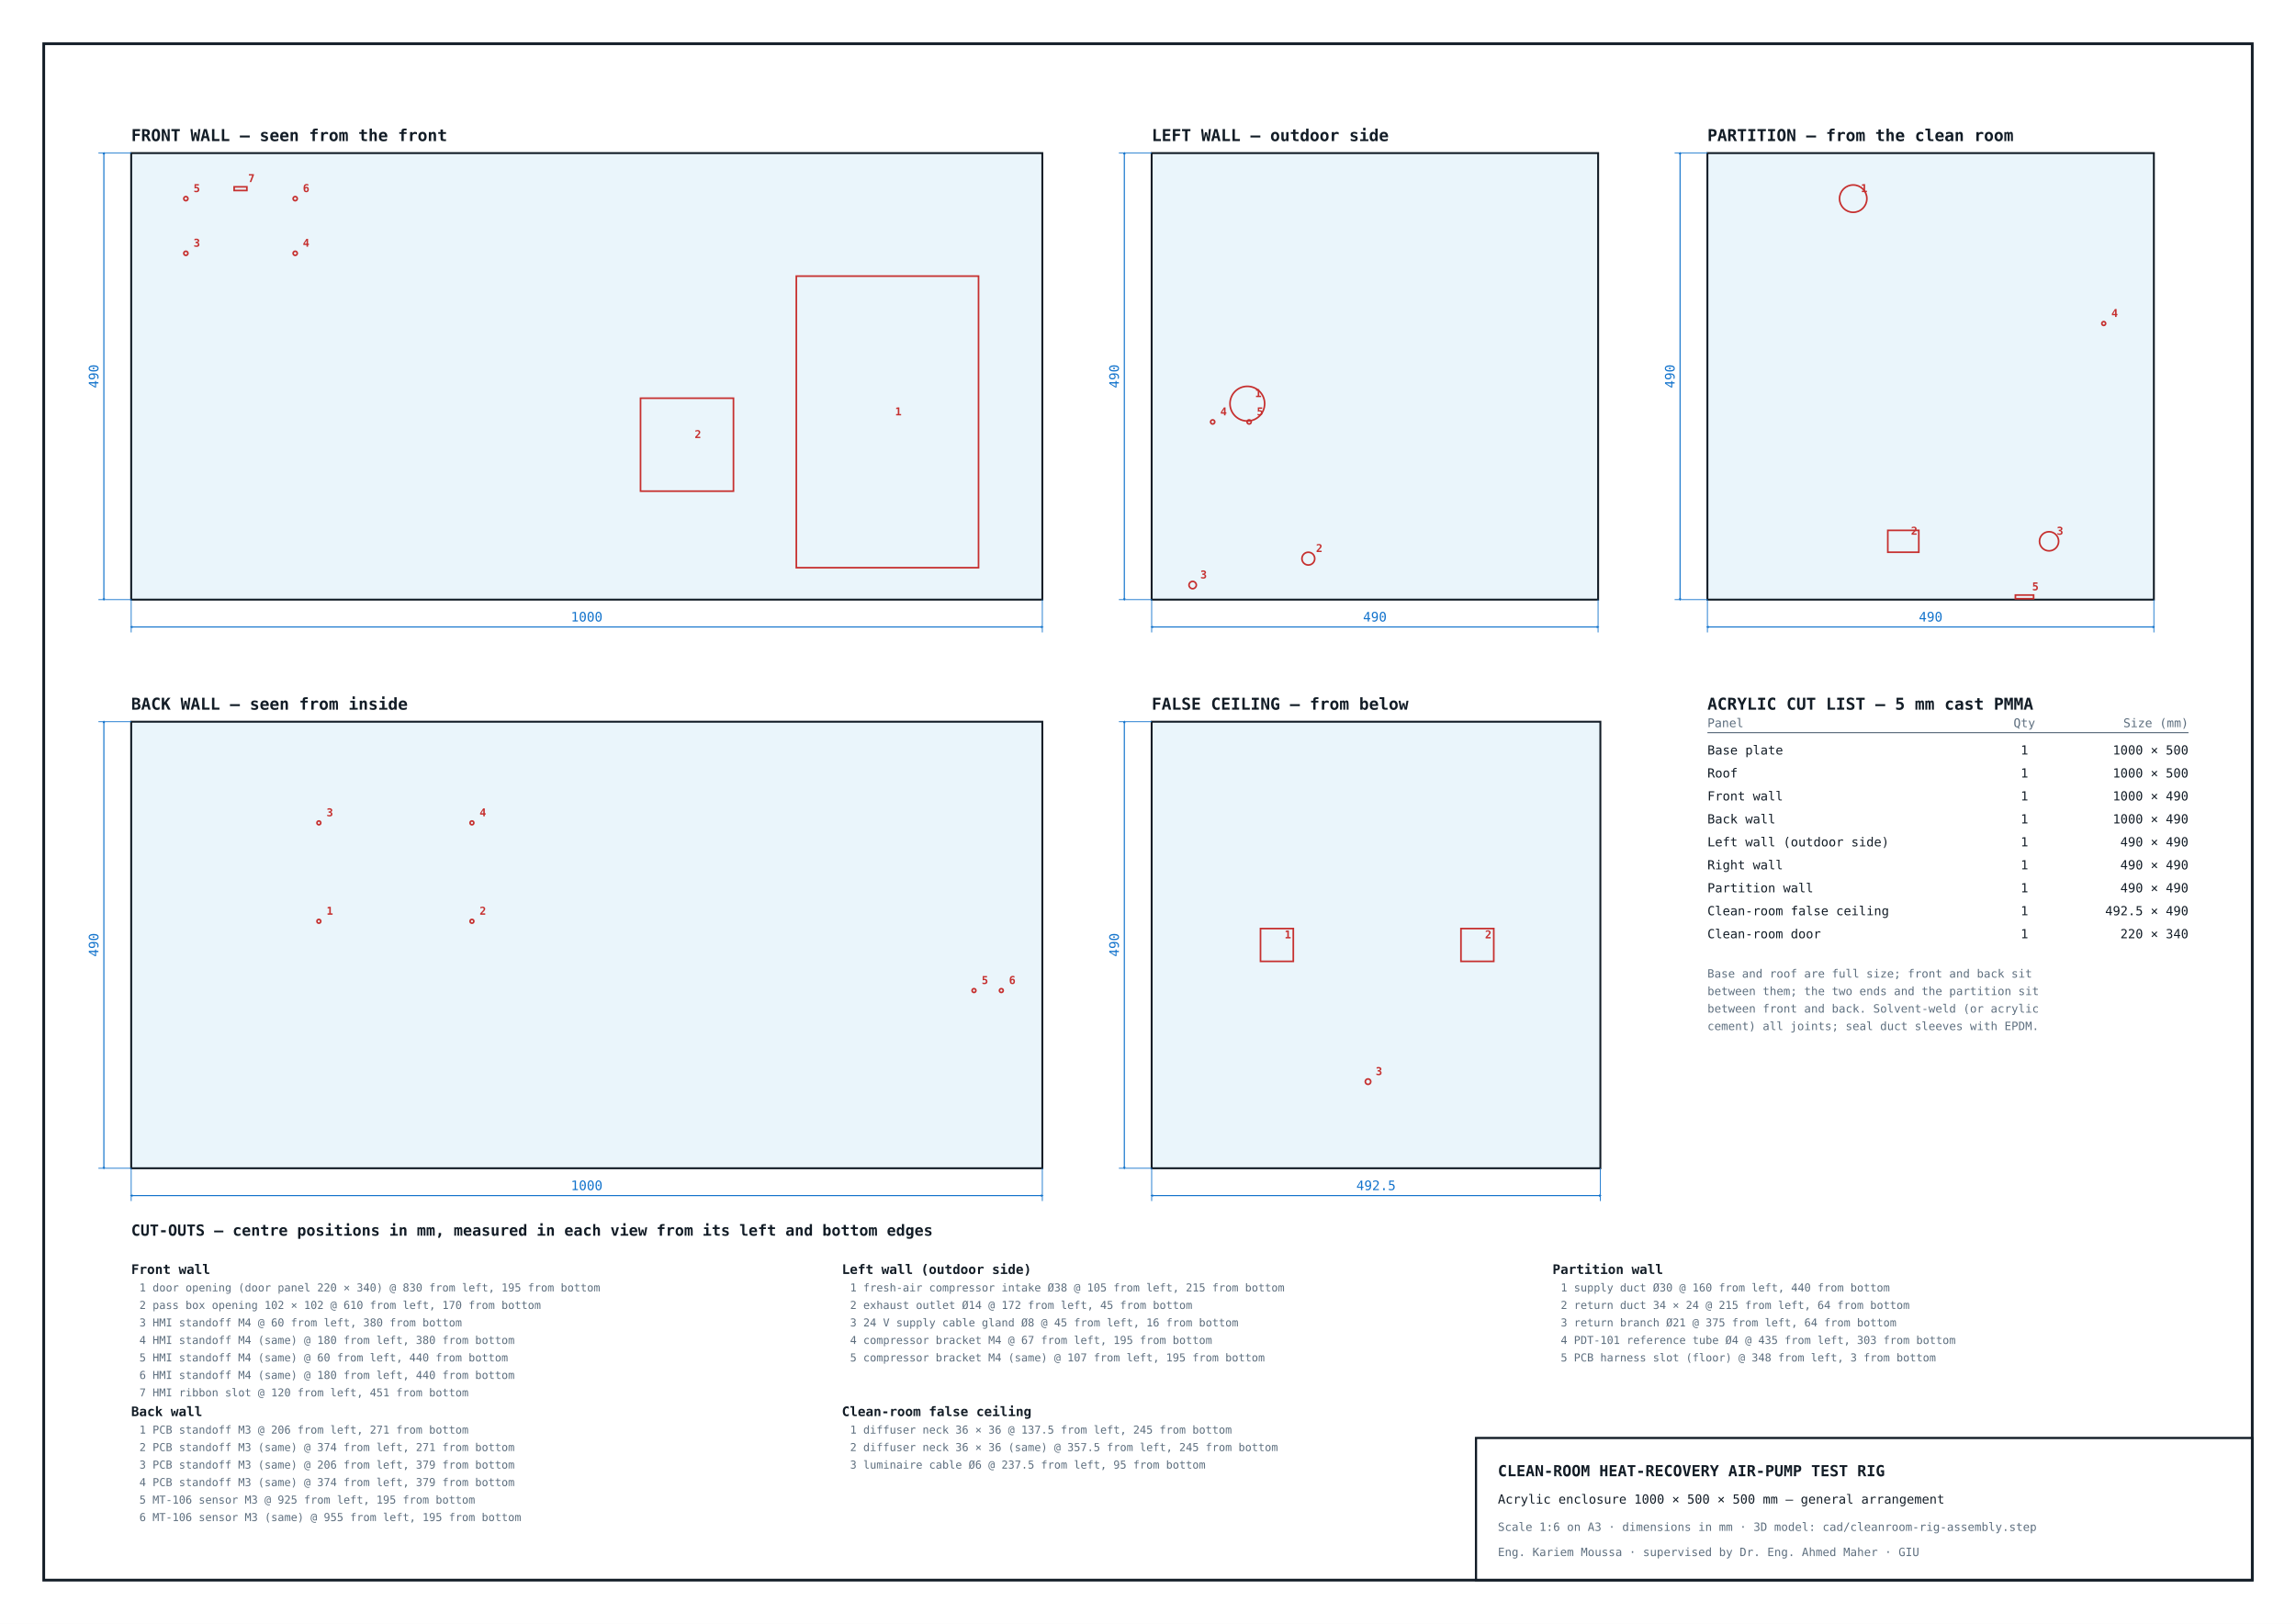
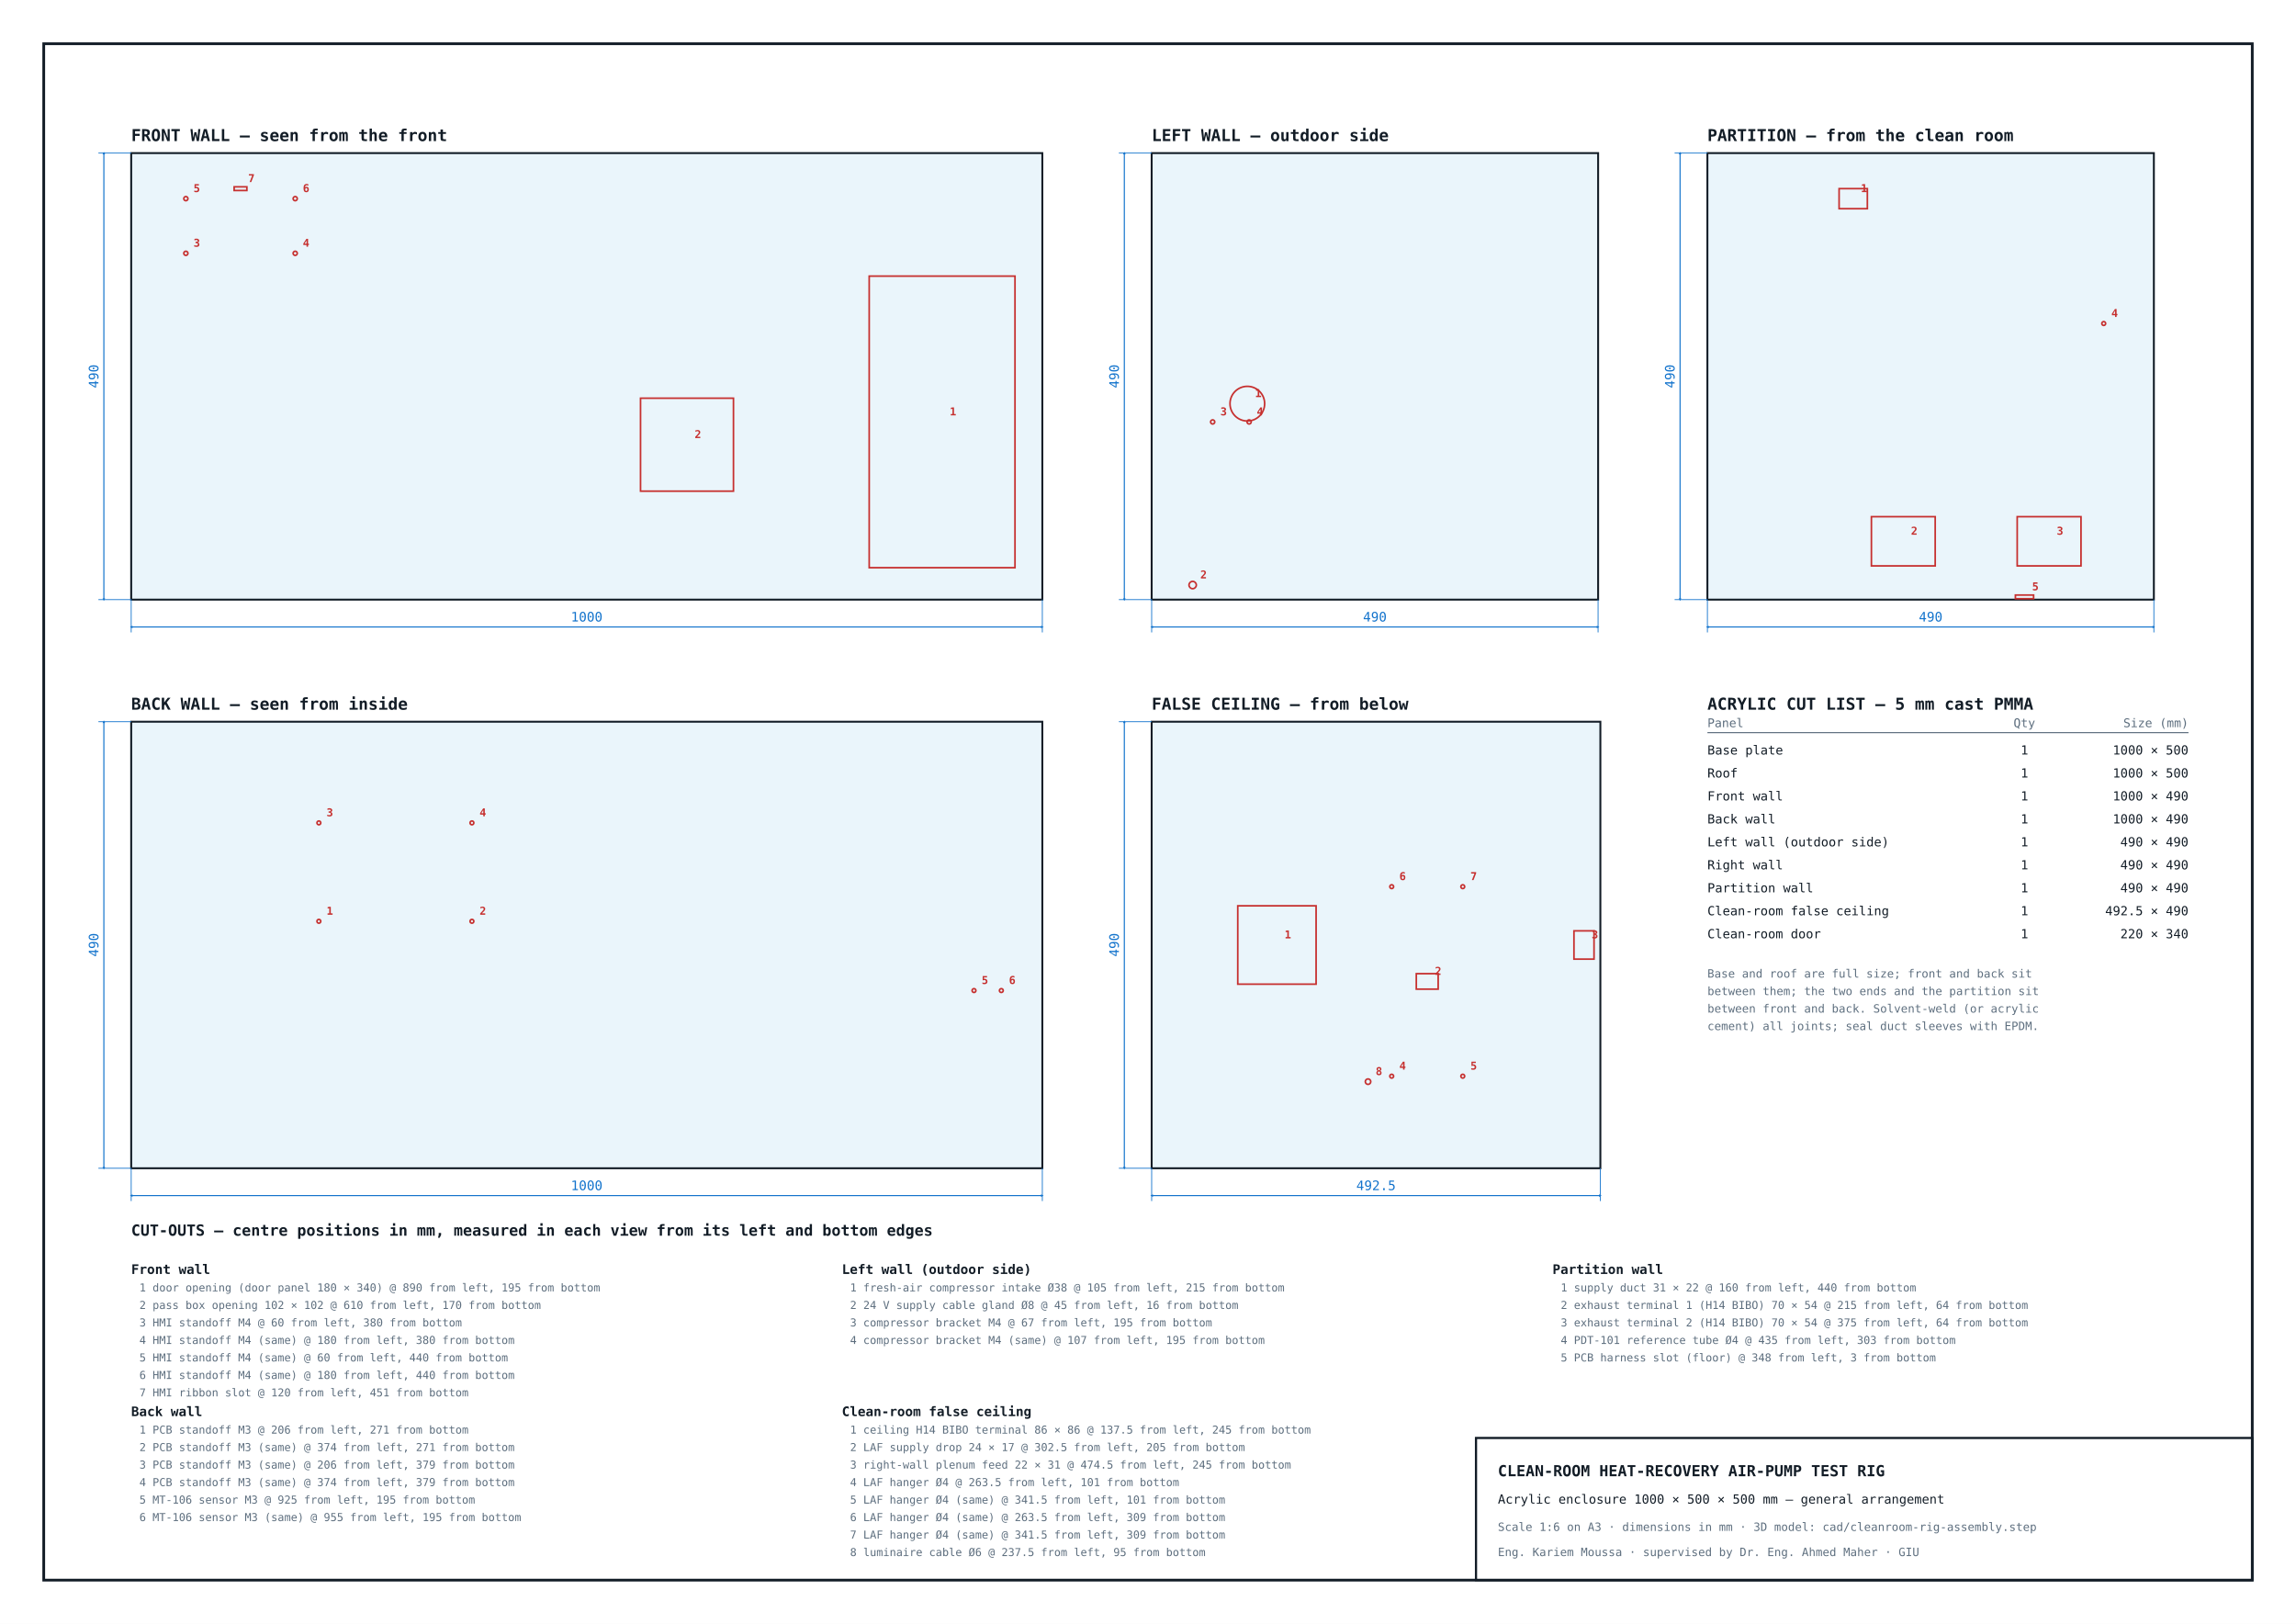
<svg xmlns="http://www.w3.org/2000/svg" width="420mm" height="297mm" viewBox="0 0 420 297" font-family="IBM Plex Mono, DejaVu Sans Mono, monospace">
  <rect x="0" y="0" width="420" height="297" fill="#ffffff" />
  <defs>
    <marker id="a" viewBox="0 0 6 6" refX="3" refY="3" markerWidth="2.4" markerHeight="2.4" orient="auto-start-reverse">
      <path d="M0 0L6 3L0 6z" fill="#1273cc" />
    </marker>
  </defs>
  <rect x="8" y="8" width="404" height="281" fill="none" stroke="#121c26" stroke-width="0.5" />
  <rect x="24.00" y="28.00" width="166.67" height="81.67" fill="#eaf5fb" stroke="#121c26" stroke-width="0.35" />
  <text x="24.00" y="25.80" font-size="3.0" text-anchor="start" fill="#121c26" font-weight="600">FRONT WALL — seen from the front</text>
-   <rect x="145.67" y="50.50" width="33.33" height="53.33" fill="none" stroke="#c6302f" stroke-width="0.3" />
-   <text x="163.73" y="75.97" font-size="2.0" text-anchor="start" fill="#c6302f" font-weight="600">1</text>
+   <rect x="159.00" y="50.50" width="26.67" height="53.33" fill="none" stroke="#c6302f" stroke-width="0.3" />
+   <text x="173.73" y="75.97" font-size="2.0" text-anchor="start" fill="#c6302f" font-weight="600">1</text>
  <rect x="117.17" y="72.83" width="17.00" height="17.00" fill="none" stroke="#c6302f" stroke-width="0.3" />
  <text x="127.07" y="80.13" font-size="2.0" text-anchor="start" fill="#c6302f" font-weight="600">2</text>
  <circle cx="34.00" cy="46.33" r="0.38" fill="none" stroke="#c6302f" stroke-width="0.3" />
  <text x="35.40" y="45.13" font-size="2.0" text-anchor="start" fill="#c6302f" font-weight="600">3</text>
  <circle cx="54.00" cy="46.33" r="0.38" fill="none" stroke="#c6302f" stroke-width="0.3" />
  <text x="55.40" y="45.13" font-size="2.0" text-anchor="start" fill="#c6302f" font-weight="600">4</text>
  <circle cx="34.00" cy="36.33" r="0.38" fill="none" stroke="#c6302f" stroke-width="0.3" />
  <text x="35.40" y="35.13" font-size="2.0" text-anchor="start" fill="#c6302f" font-weight="600">5</text>
  <circle cx="54.00" cy="36.33" r="0.38" fill="none" stroke="#c6302f" stroke-width="0.3" />
  <text x="55.40" y="35.13" font-size="2.0" text-anchor="start" fill="#c6302f" font-weight="600">6</text>
  <rect x="42.83" y="34.17" width="2.33" height="0.67" fill="none" stroke="#c6302f" stroke-width="0.3" />
  <text x="45.40" y="33.30" font-size="2.0" text-anchor="start" fill="#c6302f" font-weight="600">7</text>
  <line x1="24.00" y1="109.67" x2="24.00" y2="115.67" stroke="#1273cc" stroke-width="0.15" />
  <line x1="190.67" y1="109.67" x2="190.67" y2="115.67" stroke="#1273cc" stroke-width="0.15" />
  <line x1="24.00" y1="114.67" x2="190.67" y2="114.67" stroke="#1273cc" stroke-width="0.2" marker-start="url(#a)" marker-end="url(#a)" />
  <text x="107.33" y="113.67" font-size="2.4" text-anchor="middle" fill="#1273cc" font-weight="400">1000</text>
  <line x1="24.00" y1="28.00" x2="18.00" y2="28.00" stroke="#1273cc" stroke-width="0.15" />
  <line x1="24.00" y1="109.67" x2="18.00" y2="109.67" stroke="#1273cc" stroke-width="0.15" />
  <line x1="19.00" y1="28.00" x2="19.00" y2="109.67" stroke="#1273cc" stroke-width="0.2" marker-start="url(#a)" marker-end="url(#a)" />
  <text x="18.00" y="68.83" font-size="2.4" text-anchor="middle" fill="#1273cc" font-weight="400" transform="rotate(-90 18.00 68.83)">490</text>
  <rect x="210.67" y="28.00" width="81.67" height="81.67" fill="#eaf5fb" stroke="#121c26" stroke-width="0.35" />
  <text x="210.67" y="25.80" font-size="3.0" text-anchor="start" fill="#121c26" font-weight="600">LEFT WALL — outdoor side</text>
  <circle cx="228.17" cy="73.83" r="3.17" fill="none" stroke="#c6302f" stroke-width="0.3" />
  <text x="229.57" y="72.63" font-size="2.0" text-anchor="start" fill="#c6302f" font-weight="600">1</text>
-   <circle cx="239.33" cy="102.17" r="1.17" fill="none" stroke="#c6302f" stroke-width="0.3" />
-   <text x="240.73" y="100.97" font-size="2.0" text-anchor="start" fill="#c6302f" font-weight="600">2</text>
  <circle cx="218.17" cy="107.00" r="0.67" fill="none" stroke="#c6302f" stroke-width="0.3" />
-   <text x="219.57" y="105.80" font-size="2.0" text-anchor="start" fill="#c6302f" font-weight="600">3</text>
+   <text x="219.57" y="105.80" font-size="2.0" text-anchor="start" fill="#c6302f" font-weight="600">2</text>
  <circle cx="221.83" cy="77.17" r="0.38" fill="none" stroke="#c6302f" stroke-width="0.3" />
-   <text x="223.23" y="75.97" font-size="2.0" text-anchor="start" fill="#c6302f" font-weight="600">4</text>
+   <text x="223.23" y="75.97" font-size="2.0" text-anchor="start" fill="#c6302f" font-weight="600">3</text>
  <circle cx="228.50" cy="77.17" r="0.38" fill="none" stroke="#c6302f" stroke-width="0.3" />
-   <text x="229.90" y="75.97" font-size="2.0" text-anchor="start" fill="#c6302f" font-weight="600">5</text>
+   <text x="229.90" y="75.97" font-size="2.0" text-anchor="start" fill="#c6302f" font-weight="600">4</text>
  <line x1="210.67" y1="109.67" x2="210.67" y2="115.67" stroke="#1273cc" stroke-width="0.15" />
  <line x1="292.33" y1="109.67" x2="292.33" y2="115.67" stroke="#1273cc" stroke-width="0.15" />
  <line x1="210.67" y1="114.67" x2="292.33" y2="114.67" stroke="#1273cc" stroke-width="0.2" marker-start="url(#a)" marker-end="url(#a)" />
  <text x="251.50" y="113.67" font-size="2.4" text-anchor="middle" fill="#1273cc" font-weight="400">490</text>
  <line x1="210.67" y1="28.00" x2="204.67" y2="28.00" stroke="#1273cc" stroke-width="0.15" />
  <line x1="210.67" y1="109.67" x2="204.67" y2="109.67" stroke="#1273cc" stroke-width="0.15" />
  <line x1="205.67" y1="28.00" x2="205.67" y2="109.67" stroke="#1273cc" stroke-width="0.2" marker-start="url(#a)" marker-end="url(#a)" />
  <text x="204.67" y="68.83" font-size="2.4" text-anchor="middle" fill="#1273cc" font-weight="400" transform="rotate(-90 204.67 68.83)">490</text>
  <rect x="312.33" y="28.00" width="81.67" height="81.67" fill="#eaf5fb" stroke="#121c26" stroke-width="0.35" />
  <text x="312.33" y="25.80" font-size="3.0" text-anchor="start" fill="#121c26" font-weight="600">PARTITION — from the clean room</text>
-   <circle cx="339.00" cy="36.33" r="2.50" fill="none" stroke="#c6302f" stroke-width="0.3" />
+   <rect x="336.42" y="34.50" width="5.17" height="3.67" fill="none" stroke="#c6302f" stroke-width="0.3" />
  <text x="340.40" y="35.13" font-size="2.0" text-anchor="start" fill="#c6302f" font-weight="600">1</text>
-   <rect x="345.33" y="97.00" width="5.67" height="4.00" fill="none" stroke="#c6302f" stroke-width="0.3" />
+   <rect x="342.33" y="94.50" width="11.67" height="9.00" fill="none" stroke="#c6302f" stroke-width="0.3" />
  <text x="349.57" y="97.80" font-size="2.0" text-anchor="start" fill="#c6302f" font-weight="600">2</text>
-   <circle cx="374.83" cy="99.00" r="1.75" fill="none" stroke="#c6302f" stroke-width="0.3" />
+   <rect x="369.00" y="94.50" width="11.67" height="9.00" fill="none" stroke="#c6302f" stroke-width="0.3" />
  <text x="376.23" y="97.80" font-size="2.0" text-anchor="start" fill="#c6302f" font-weight="600">3</text>
  <circle cx="384.83" cy="59.17" r="0.35" fill="none" stroke="#c6302f" stroke-width="0.3" />
  <text x="386.23" y="57.97" font-size="2.0" text-anchor="start" fill="#c6302f" font-weight="600">4</text>
  <rect x="368.67" y="108.83" width="3.33" height="0.67" fill="none" stroke="#c6302f" stroke-width="0.3" />
  <text x="371.73" y="107.97" font-size="2.0" text-anchor="start" fill="#c6302f" font-weight="600">5</text>
  <line x1="312.33" y1="109.67" x2="312.33" y2="115.67" stroke="#1273cc" stroke-width="0.15" />
  <line x1="394.00" y1="109.67" x2="394.00" y2="115.67" stroke="#1273cc" stroke-width="0.15" />
  <line x1="312.33" y1="114.67" x2="394.00" y2="114.67" stroke="#1273cc" stroke-width="0.2" marker-start="url(#a)" marker-end="url(#a)" />
  <text x="353.17" y="113.67" font-size="2.4" text-anchor="middle" fill="#1273cc" font-weight="400">490</text>
  <line x1="312.33" y1="28.00" x2="306.33" y2="28.00" stroke="#1273cc" stroke-width="0.15" />
  <line x1="312.33" y1="109.67" x2="306.33" y2="109.67" stroke="#1273cc" stroke-width="0.15" />
  <line x1="307.33" y1="28.00" x2="307.33" y2="109.67" stroke="#1273cc" stroke-width="0.2" marker-start="url(#a)" marker-end="url(#a)" />
  <text x="306.33" y="68.83" font-size="2.4" text-anchor="middle" fill="#1273cc" font-weight="400" transform="rotate(-90 306.33 68.83)">490</text>
  <rect x="24.00" y="132.00" width="166.67" height="81.67" fill="#eaf5fb" stroke="#121c26" stroke-width="0.35" />
  <text x="24.00" y="129.80" font-size="3.0" text-anchor="start" fill="#121c26" font-weight="600">BACK WALL — seen from inside</text>
  <circle cx="58.33" cy="168.50" r="0.35" fill="none" stroke="#c6302f" stroke-width="0.3" />
  <text x="59.73" y="167.30" font-size="2.0" text-anchor="start" fill="#c6302f" font-weight="600">1</text>
  <circle cx="86.33" cy="168.50" r="0.35" fill="none" stroke="#c6302f" stroke-width="0.3" />
  <text x="87.73" y="167.30" font-size="2.0" text-anchor="start" fill="#c6302f" font-weight="600">2</text>
  <circle cx="58.33" cy="150.50" r="0.35" fill="none" stroke="#c6302f" stroke-width="0.3" />
  <text x="59.73" y="149.30" font-size="2.0" text-anchor="start" fill="#c6302f" font-weight="600">3</text>
  <circle cx="86.33" cy="150.50" r="0.35" fill="none" stroke="#c6302f" stroke-width="0.3" />
  <text x="87.73" y="149.30" font-size="2.0" text-anchor="start" fill="#c6302f" font-weight="600">4</text>
  <circle cx="178.17" cy="181.17" r="0.35" fill="none" stroke="#c6302f" stroke-width="0.3" />
  <text x="179.57" y="179.97" font-size="2.0" text-anchor="start" fill="#c6302f" font-weight="600">5</text>
  <circle cx="183.17" cy="181.17" r="0.35" fill="none" stroke="#c6302f" stroke-width="0.3" />
  <text x="184.57" y="179.97" font-size="2.0" text-anchor="start" fill="#c6302f" font-weight="600">6</text>
  <line x1="24.00" y1="213.67" x2="24.00" y2="219.67" stroke="#1273cc" stroke-width="0.15" />
  <line x1="190.67" y1="213.67" x2="190.67" y2="219.67" stroke="#1273cc" stroke-width="0.15" />
  <line x1="24.00" y1="218.67" x2="190.67" y2="218.67" stroke="#1273cc" stroke-width="0.2" marker-start="url(#a)" marker-end="url(#a)" />
  <text x="107.33" y="217.67" font-size="2.4" text-anchor="middle" fill="#1273cc" font-weight="400">1000</text>
  <line x1="24.00" y1="132.00" x2="18.00" y2="132.00" stroke="#1273cc" stroke-width="0.15" />
  <line x1="24.00" y1="213.67" x2="18.00" y2="213.67" stroke="#1273cc" stroke-width="0.15" />
  <line x1="19.00" y1="132.00" x2="19.00" y2="213.67" stroke="#1273cc" stroke-width="0.2" marker-start="url(#a)" marker-end="url(#a)" />
  <text x="18.00" y="172.83" font-size="2.4" text-anchor="middle" fill="#1273cc" font-weight="400" transform="rotate(-90 18.00 172.83)">490</text>
  <rect x="210.67" y="132.00" width="82.08" height="81.67" fill="#eaf5fb" stroke="#121c26" stroke-width="0.35" />
  <text x="210.67" y="129.80" font-size="3.0" text-anchor="start" fill="#121c26" font-weight="600">FALSE CEILING — from below</text>
-   <rect x="230.58" y="169.83" width="6.00" height="6.00" fill="none" stroke="#c6302f" stroke-width="0.3" />
+   <rect x="226.42" y="165.67" width="14.33" height="14.33" fill="none" stroke="#c6302f" stroke-width="0.3" />
  <text x="234.98" y="171.63" font-size="2.0" text-anchor="start" fill="#c6302f" font-weight="600">1</text>
-   <rect x="267.25" y="169.83" width="6.00" height="6.00" fill="none" stroke="#c6302f" stroke-width="0.3" />
-   <text x="271.65" y="171.63" font-size="2.0" text-anchor="start" fill="#c6302f" font-weight="600">2</text>
+   <rect x="259.08" y="178.08" width="4.00" height="2.83" fill="none" stroke="#c6302f" stroke-width="0.3" />
+   <text x="262.48" y="178.30" font-size="2.0" text-anchor="start" fill="#c6302f" font-weight="600">2</text>
+   <rect x="287.92" y="170.25" width="3.67" height="5.17" fill="none" stroke="#c6302f" stroke-width="0.3" />
+   <text x="291.15" y="171.63" font-size="2.0" text-anchor="start" fill="#c6302f" font-weight="600">3</text>
+   <circle cx="254.58" cy="196.83" r="0.35" fill="none" stroke="#c6302f" stroke-width="0.3" />
+   <text x="255.98" y="195.63" font-size="2.0" text-anchor="start" fill="#c6302f" font-weight="600">4</text>
+   <circle cx="267.58" cy="196.83" r="0.35" fill="none" stroke="#c6302f" stroke-width="0.3" />
+   <text x="268.98" y="195.63" font-size="2.0" text-anchor="start" fill="#c6302f" font-weight="600">5</text>
+   <circle cx="254.58" cy="162.17" r="0.35" fill="none" stroke="#c6302f" stroke-width="0.3" />
+   <text x="255.98" y="160.97" font-size="2.0" text-anchor="start" fill="#c6302f" font-weight="600">6</text>
+   <circle cx="267.58" cy="162.17" r="0.35" fill="none" stroke="#c6302f" stroke-width="0.3" />
+   <text x="268.98" y="160.97" font-size="2.0" text-anchor="start" fill="#c6302f" font-weight="600">7</text>
  <circle cx="250.25" cy="197.83" r="0.50" fill="none" stroke="#c6302f" stroke-width="0.3" />
-   <text x="251.65" y="196.63" font-size="2.0" text-anchor="start" fill="#c6302f" font-weight="600">3</text>
+   <text x="251.65" y="196.63" font-size="2.0" text-anchor="start" fill="#c6302f" font-weight="600">8</text>
  <line x1="210.67" y1="213.67" x2="210.67" y2="219.67" stroke="#1273cc" stroke-width="0.15" />
  <line x1="292.75" y1="213.67" x2="292.75" y2="219.67" stroke="#1273cc" stroke-width="0.15" />
  <line x1="210.67" y1="218.67" x2="292.75" y2="218.67" stroke="#1273cc" stroke-width="0.2" marker-start="url(#a)" marker-end="url(#a)" />
  <text x="251.71" y="217.67" font-size="2.4" text-anchor="middle" fill="#1273cc" font-weight="400">492.5</text>
  <line x1="210.67" y1="132.00" x2="204.67" y2="132.00" stroke="#1273cc" stroke-width="0.15" />
  <line x1="210.67" y1="213.67" x2="204.67" y2="213.67" stroke="#1273cc" stroke-width="0.15" />
  <line x1="205.67" y1="132.00" x2="205.67" y2="213.67" stroke="#1273cc" stroke-width="0.2" marker-start="url(#a)" marker-end="url(#a)" />
  <text x="204.67" y="172.83" font-size="2.4" text-anchor="middle" fill="#1273cc" font-weight="400" transform="rotate(-90 204.67 172.83)">490</text>
  <text x="24.00" y="226.00" font-size="2.8" text-anchor="start" fill="#121c26" font-weight="600">CUT-OUTS — centre positions in mm, measured in each view from its left and bottom edges</text>
  <text x="24.00" y="233.00" font-size="2.4" text-anchor="start" fill="#121c26" font-weight="600">Front wall</text>
-   <text x="25.50" y="236.20" font-size="2.0" text-anchor="start" fill="#5d6e7e" font-weight="400">1  door opening (door panel 220 × 340)  @ 830 from left, 195 from bottom</text>
+   <text x="25.50" y="236.20" font-size="2.0" text-anchor="start" fill="#5d6e7e" font-weight="400">1  door opening (door panel 180 × 340)  @ 890 from left, 195 from bottom</text>
  <text x="25.50" y="239.40" font-size="2.0" text-anchor="start" fill="#5d6e7e" font-weight="400">2  pass box opening 102 × 102  @ 610 from left, 170 from bottom</text>
  <text x="25.50" y="242.60" font-size="2.0" text-anchor="start" fill="#5d6e7e" font-weight="400">3  HMI standoff M4  @ 60 from left, 380 from bottom</text>
  <text x="25.50" y="245.80" font-size="2.0" text-anchor="start" fill="#5d6e7e" font-weight="400">4  HMI standoff M4 (same)  @ 180 from left, 380 from bottom</text>
  <text x="25.50" y="249.00" font-size="2.0" text-anchor="start" fill="#5d6e7e" font-weight="400">5  HMI standoff M4 (same)  @ 60 from left, 440 from bottom</text>
  <text x="25.50" y="252.20" font-size="2.0" text-anchor="start" fill="#5d6e7e" font-weight="400">6  HMI standoff M4 (same)  @ 180 from left, 440 from bottom</text>
  <text x="25.50" y="255.40" font-size="2.0" text-anchor="start" fill="#5d6e7e" font-weight="400">7  HMI ribbon slot  @ 120 from left, 451 from bottom</text>
  <text x="154.00" y="233.00" font-size="2.4" text-anchor="start" fill="#121c26" font-weight="600">Left wall (outdoor side)</text>
  <text x="155.50" y="236.20" font-size="2.0" text-anchor="start" fill="#5d6e7e" font-weight="400">1  fresh-air compressor intake Ø38  @ 105 from left, 215 from bottom</text>
-   <text x="155.50" y="239.40" font-size="2.0" text-anchor="start" fill="#5d6e7e" font-weight="400">2  exhaust outlet Ø14  @ 172 from left, 45 from bottom</text>
-   <text x="155.50" y="242.60" font-size="2.0" text-anchor="start" fill="#5d6e7e" font-weight="400">3  24 V supply cable gland Ø8  @ 45 from left, 16 from bottom</text>
-   <text x="155.50" y="245.80" font-size="2.0" text-anchor="start" fill="#5d6e7e" font-weight="400">4  compressor bracket M4  @ 67 from left, 195 from bottom</text>
-   <text x="155.50" y="249.00" font-size="2.0" text-anchor="start" fill="#5d6e7e" font-weight="400">5  compressor bracket M4 (same)  @ 107 from left, 195 from bottom</text>
+   <text x="155.50" y="239.40" font-size="2.0" text-anchor="start" fill="#5d6e7e" font-weight="400">2  24 V supply cable gland Ø8  @ 45 from left, 16 from bottom</text>
+   <text x="155.50" y="242.60" font-size="2.0" text-anchor="start" fill="#5d6e7e" font-weight="400">3  compressor bracket M4  @ 67 from left, 195 from bottom</text>
+   <text x="155.50" y="245.80" font-size="2.0" text-anchor="start" fill="#5d6e7e" font-weight="400">4  compressor bracket M4 (same)  @ 107 from left, 195 from bottom</text>
  <text x="284.00" y="233.00" font-size="2.4" text-anchor="start" fill="#121c26" font-weight="600">Partition wall</text>
-   <text x="285.50" y="236.20" font-size="2.0" text-anchor="start" fill="#5d6e7e" font-weight="400">1  supply duct Ø30  @ 160 from left, 440 from bottom</text>
-   <text x="285.50" y="239.40" font-size="2.0" text-anchor="start" fill="#5d6e7e" font-weight="400">2  return duct 34 × 24  @ 215 from left, 64 from bottom</text>
-   <text x="285.50" y="242.60" font-size="2.0" text-anchor="start" fill="#5d6e7e" font-weight="400">3  return branch Ø21  @ 375 from left, 64 from bottom</text>
+   <text x="285.50" y="236.20" font-size="2.0" text-anchor="start" fill="#5d6e7e" font-weight="400">1  supply duct 31 × 22  @ 160 from left, 440 from bottom</text>
+   <text x="285.50" y="239.40" font-size="2.0" text-anchor="start" fill="#5d6e7e" font-weight="400">2  exhaust terminal 1 (H14 BIBO) 70 × 54  @ 215 from left, 64 from bottom</text>
+   <text x="285.50" y="242.60" font-size="2.0" text-anchor="start" fill="#5d6e7e" font-weight="400">3  exhaust terminal 2 (H14 BIBO) 70 × 54  @ 375 from left, 64 from bottom</text>
  <text x="285.50" y="245.80" font-size="2.0" text-anchor="start" fill="#5d6e7e" font-weight="400">4  PDT-101 reference tube Ø4  @ 435 from left, 303 from bottom</text>
  <text x="285.50" y="249.00" font-size="2.0" text-anchor="start" fill="#5d6e7e" font-weight="400">5  PCB harness slot (floor)  @ 348 from left, 3 from bottom</text>
  <text x="24.00" y="259.00" font-size="2.4" text-anchor="start" fill="#121c26" font-weight="600">Back wall</text>
  <text x="25.50" y="262.20" font-size="2.0" text-anchor="start" fill="#5d6e7e" font-weight="400">1  PCB standoff M3  @ 206 from left, 271 from bottom</text>
  <text x="25.50" y="265.40" font-size="2.0" text-anchor="start" fill="#5d6e7e" font-weight="400">2  PCB standoff M3 (same)  @ 374 from left, 271 from bottom</text>
  <text x="25.50" y="268.60" font-size="2.0" text-anchor="start" fill="#5d6e7e" font-weight="400">3  PCB standoff M3 (same)  @ 206 from left, 379 from bottom</text>
  <text x="25.50" y="271.80" font-size="2.0" text-anchor="start" fill="#5d6e7e" font-weight="400">4  PCB standoff M3 (same)  @ 374 from left, 379 from bottom</text>
  <text x="25.50" y="275.00" font-size="2.0" text-anchor="start" fill="#5d6e7e" font-weight="400">5  MT-106 sensor M3  @ 925 from left, 195 from bottom</text>
  <text x="25.50" y="278.20" font-size="2.0" text-anchor="start" fill="#5d6e7e" font-weight="400">6  MT-106 sensor M3 (same)  @ 955 from left, 195 from bottom</text>
  <text x="154.00" y="259.00" font-size="2.4" text-anchor="start" fill="#121c26" font-weight="600">Clean-room false ceiling</text>
-   <text x="155.50" y="262.20" font-size="2.0" text-anchor="start" fill="#5d6e7e" font-weight="400">1  diffuser neck 36 × 36  @ 137.5 from left, 245 from bottom</text>
-   <text x="155.50" y="265.40" font-size="2.0" text-anchor="start" fill="#5d6e7e" font-weight="400">2  diffuser neck 36 × 36 (same)  @ 357.5 from left, 245 from bottom</text>
-   <text x="155.50" y="268.60" font-size="2.0" text-anchor="start" fill="#5d6e7e" font-weight="400">3  luminaire cable Ø6  @ 237.5 from left, 95 from bottom</text>
+   <text x="155.50" y="262.20" font-size="2.0" text-anchor="start" fill="#5d6e7e" font-weight="400">1  ceiling H14 BIBO terminal 86 × 86  @ 137.5 from left, 245 from bottom</text>
+   <text x="155.50" y="265.40" font-size="2.0" text-anchor="start" fill="#5d6e7e" font-weight="400">2  LAF supply drop 24 × 17  @ 302.5 from left, 205 from bottom</text>
+   <text x="155.50" y="268.60" font-size="2.0" text-anchor="start" fill="#5d6e7e" font-weight="400">3  right-wall plenum feed 22 × 31  @ 474.5 from left, 245 from bottom</text>
+   <text x="155.50" y="271.80" font-size="2.0" text-anchor="start" fill="#5d6e7e" font-weight="400">4  LAF hanger Ø4  @ 263.5 from left, 101 from bottom</text>
+   <text x="155.50" y="275.00" font-size="2.0" text-anchor="start" fill="#5d6e7e" font-weight="400">5  LAF hanger Ø4 (same)  @ 341.5 from left, 101 from bottom</text>
+   <text x="155.50" y="278.20" font-size="2.0" text-anchor="start" fill="#5d6e7e" font-weight="400">6  LAF hanger Ø4 (same)  @ 263.5 from left, 309 from bottom</text>
+   <text x="155.50" y="281.40" font-size="2.0" text-anchor="start" fill="#5d6e7e" font-weight="400">7  LAF hanger Ø4 (same)  @ 341.5 from left, 309 from bottom</text>
+   <text x="155.50" y="284.60" font-size="2.0" text-anchor="start" fill="#5d6e7e" font-weight="400">8  luminaire cable Ø6  @ 237.5 from left, 95 from bottom</text>
  <text x="312.33" y="129.80" font-size="3.0" text-anchor="start" fill="#121c26" font-weight="600">ACRYLIC CUT LIST — 5 mm cast PMMA</text>
  <line x1="312.333" y1="134" x2="400.333" y2="134" stroke="#5d6e7e" stroke-width="0.2" />
  <text x="312.33" y="133.00" font-size="2.2" text-anchor="start" fill="#5d6e7e" font-weight="400">Panel</text>
  <text x="368.33" y="133.00" font-size="2.2" text-anchor="start" fill="#5d6e7e" font-weight="400">Qty</text>
  <text x="400.33" y="133.00" font-size="2.2" text-anchor="end" fill="#5d6e7e" font-weight="400">Size (mm)</text>
  <text x="312.33" y="138.00" font-size="2.3" text-anchor="start" fill="#121c26" font-weight="400">Base plate</text>
  <text x="370.33" y="138.00" font-size="2.3" text-anchor="middle" fill="#121c26" font-weight="400">1</text>
  <text x="400.33" y="138.00" font-size="2.3" text-anchor="end" fill="#121c26" font-weight="400">1000 × 500</text>
  <text x="312.33" y="142.20" font-size="2.3" text-anchor="start" fill="#121c26" font-weight="400">Roof</text>
  <text x="370.33" y="142.20" font-size="2.3" text-anchor="middle" fill="#121c26" font-weight="400">1</text>
  <text x="400.33" y="142.20" font-size="2.3" text-anchor="end" fill="#121c26" font-weight="400">1000 × 500</text>
  <text x="312.33" y="146.40" font-size="2.3" text-anchor="start" fill="#121c26" font-weight="400">Front wall</text>
  <text x="370.33" y="146.40" font-size="2.3" text-anchor="middle" fill="#121c26" font-weight="400">1</text>
  <text x="400.33" y="146.40" font-size="2.3" text-anchor="end" fill="#121c26" font-weight="400">1000 × 490</text>
  <text x="312.33" y="150.60" font-size="2.3" text-anchor="start" fill="#121c26" font-weight="400">Back wall</text>
  <text x="370.33" y="150.60" font-size="2.3" text-anchor="middle" fill="#121c26" font-weight="400">1</text>
  <text x="400.33" y="150.60" font-size="2.3" text-anchor="end" fill="#121c26" font-weight="400">1000 × 490</text>
  <text x="312.33" y="154.80" font-size="2.3" text-anchor="start" fill="#121c26" font-weight="400">Left wall (outdoor side)</text>
  <text x="370.33" y="154.80" font-size="2.3" text-anchor="middle" fill="#121c26" font-weight="400">1</text>
  <text x="400.33" y="154.80" font-size="2.3" text-anchor="end" fill="#121c26" font-weight="400">490 × 490</text>
  <text x="312.33" y="159.00" font-size="2.3" text-anchor="start" fill="#121c26" font-weight="400">Right wall</text>
  <text x="370.33" y="159.00" font-size="2.3" text-anchor="middle" fill="#121c26" font-weight="400">1</text>
  <text x="400.33" y="159.00" font-size="2.3" text-anchor="end" fill="#121c26" font-weight="400">490 × 490</text>
  <text x="312.33" y="163.20" font-size="2.3" text-anchor="start" fill="#121c26" font-weight="400">Partition wall</text>
  <text x="370.33" y="163.20" font-size="2.3" text-anchor="middle" fill="#121c26" font-weight="400">1</text>
  <text x="400.33" y="163.20" font-size="2.3" text-anchor="end" fill="#121c26" font-weight="400">490 × 490</text>
  <text x="312.33" y="167.40" font-size="2.3" text-anchor="start" fill="#121c26" font-weight="400">Clean-room false ceiling</text>
  <text x="370.33" y="167.40" font-size="2.3" text-anchor="middle" fill="#121c26" font-weight="400">1</text>
  <text x="400.33" y="167.40" font-size="2.3" text-anchor="end" fill="#121c26" font-weight="400">492.5 × 490</text>
  <text x="312.33" y="171.60" font-size="2.3" text-anchor="start" fill="#121c26" font-weight="400">Clean-room door</text>
  <text x="370.33" y="171.60" font-size="2.3" text-anchor="middle" fill="#121c26" font-weight="400">1</text>
  <text x="400.33" y="171.60" font-size="2.3" text-anchor="end" fill="#121c26" font-weight="400">220 × 340</text>
  <text x="312.33" y="178.80" font-size="2.1" text-anchor="start" fill="#5d6e7e" font-weight="400">Base and roof are full size; front and back sit</text>
  <text x="312.33" y="182.00" font-size="2.1" text-anchor="start" fill="#5d6e7e" font-weight="400">between them; the two ends and the partition sit</text>
  <text x="312.33" y="185.20" font-size="2.1" text-anchor="start" fill="#5d6e7e" font-weight="400">between front and back. Solvent-weld (or acrylic</text>
  <text x="312.33" y="188.40" font-size="2.1" text-anchor="start" fill="#5d6e7e" font-weight="400">cement) all joints; seal duct sleeves with EPDM.</text>
  <rect x="270" y="263" width="142" height="26" fill="none" stroke="#121c26" stroke-width="0.4" />
  <text x="274.00" y="270.00" font-size="2.8" text-anchor="start" fill="#121c26" font-weight="600">CLEAN-ROOM HEAT-RECOVERY AIR-PUMP TEST RIG</text>
  <text x="274.00" y="275.00" font-size="2.3" text-anchor="start" fill="#121c26" font-weight="400">Acrylic enclosure 1000 × 500 × 500 mm — general arrangement</text>
  <text x="274.00" y="280.00" font-size="2.1" text-anchor="start" fill="#5d6e7e" font-weight="400">Scale 1:6 on A3 · dimensions in mm · 3D model: cad/cleanroom-rig-assembly.step</text>
  <text x="274.00" y="284.60" font-size="2.1" text-anchor="start" fill="#5d6e7e" font-weight="400">Eng. Kariem Moussa · supervised by Dr. Eng. Ahmed Maher · GIU</text>
</svg>
